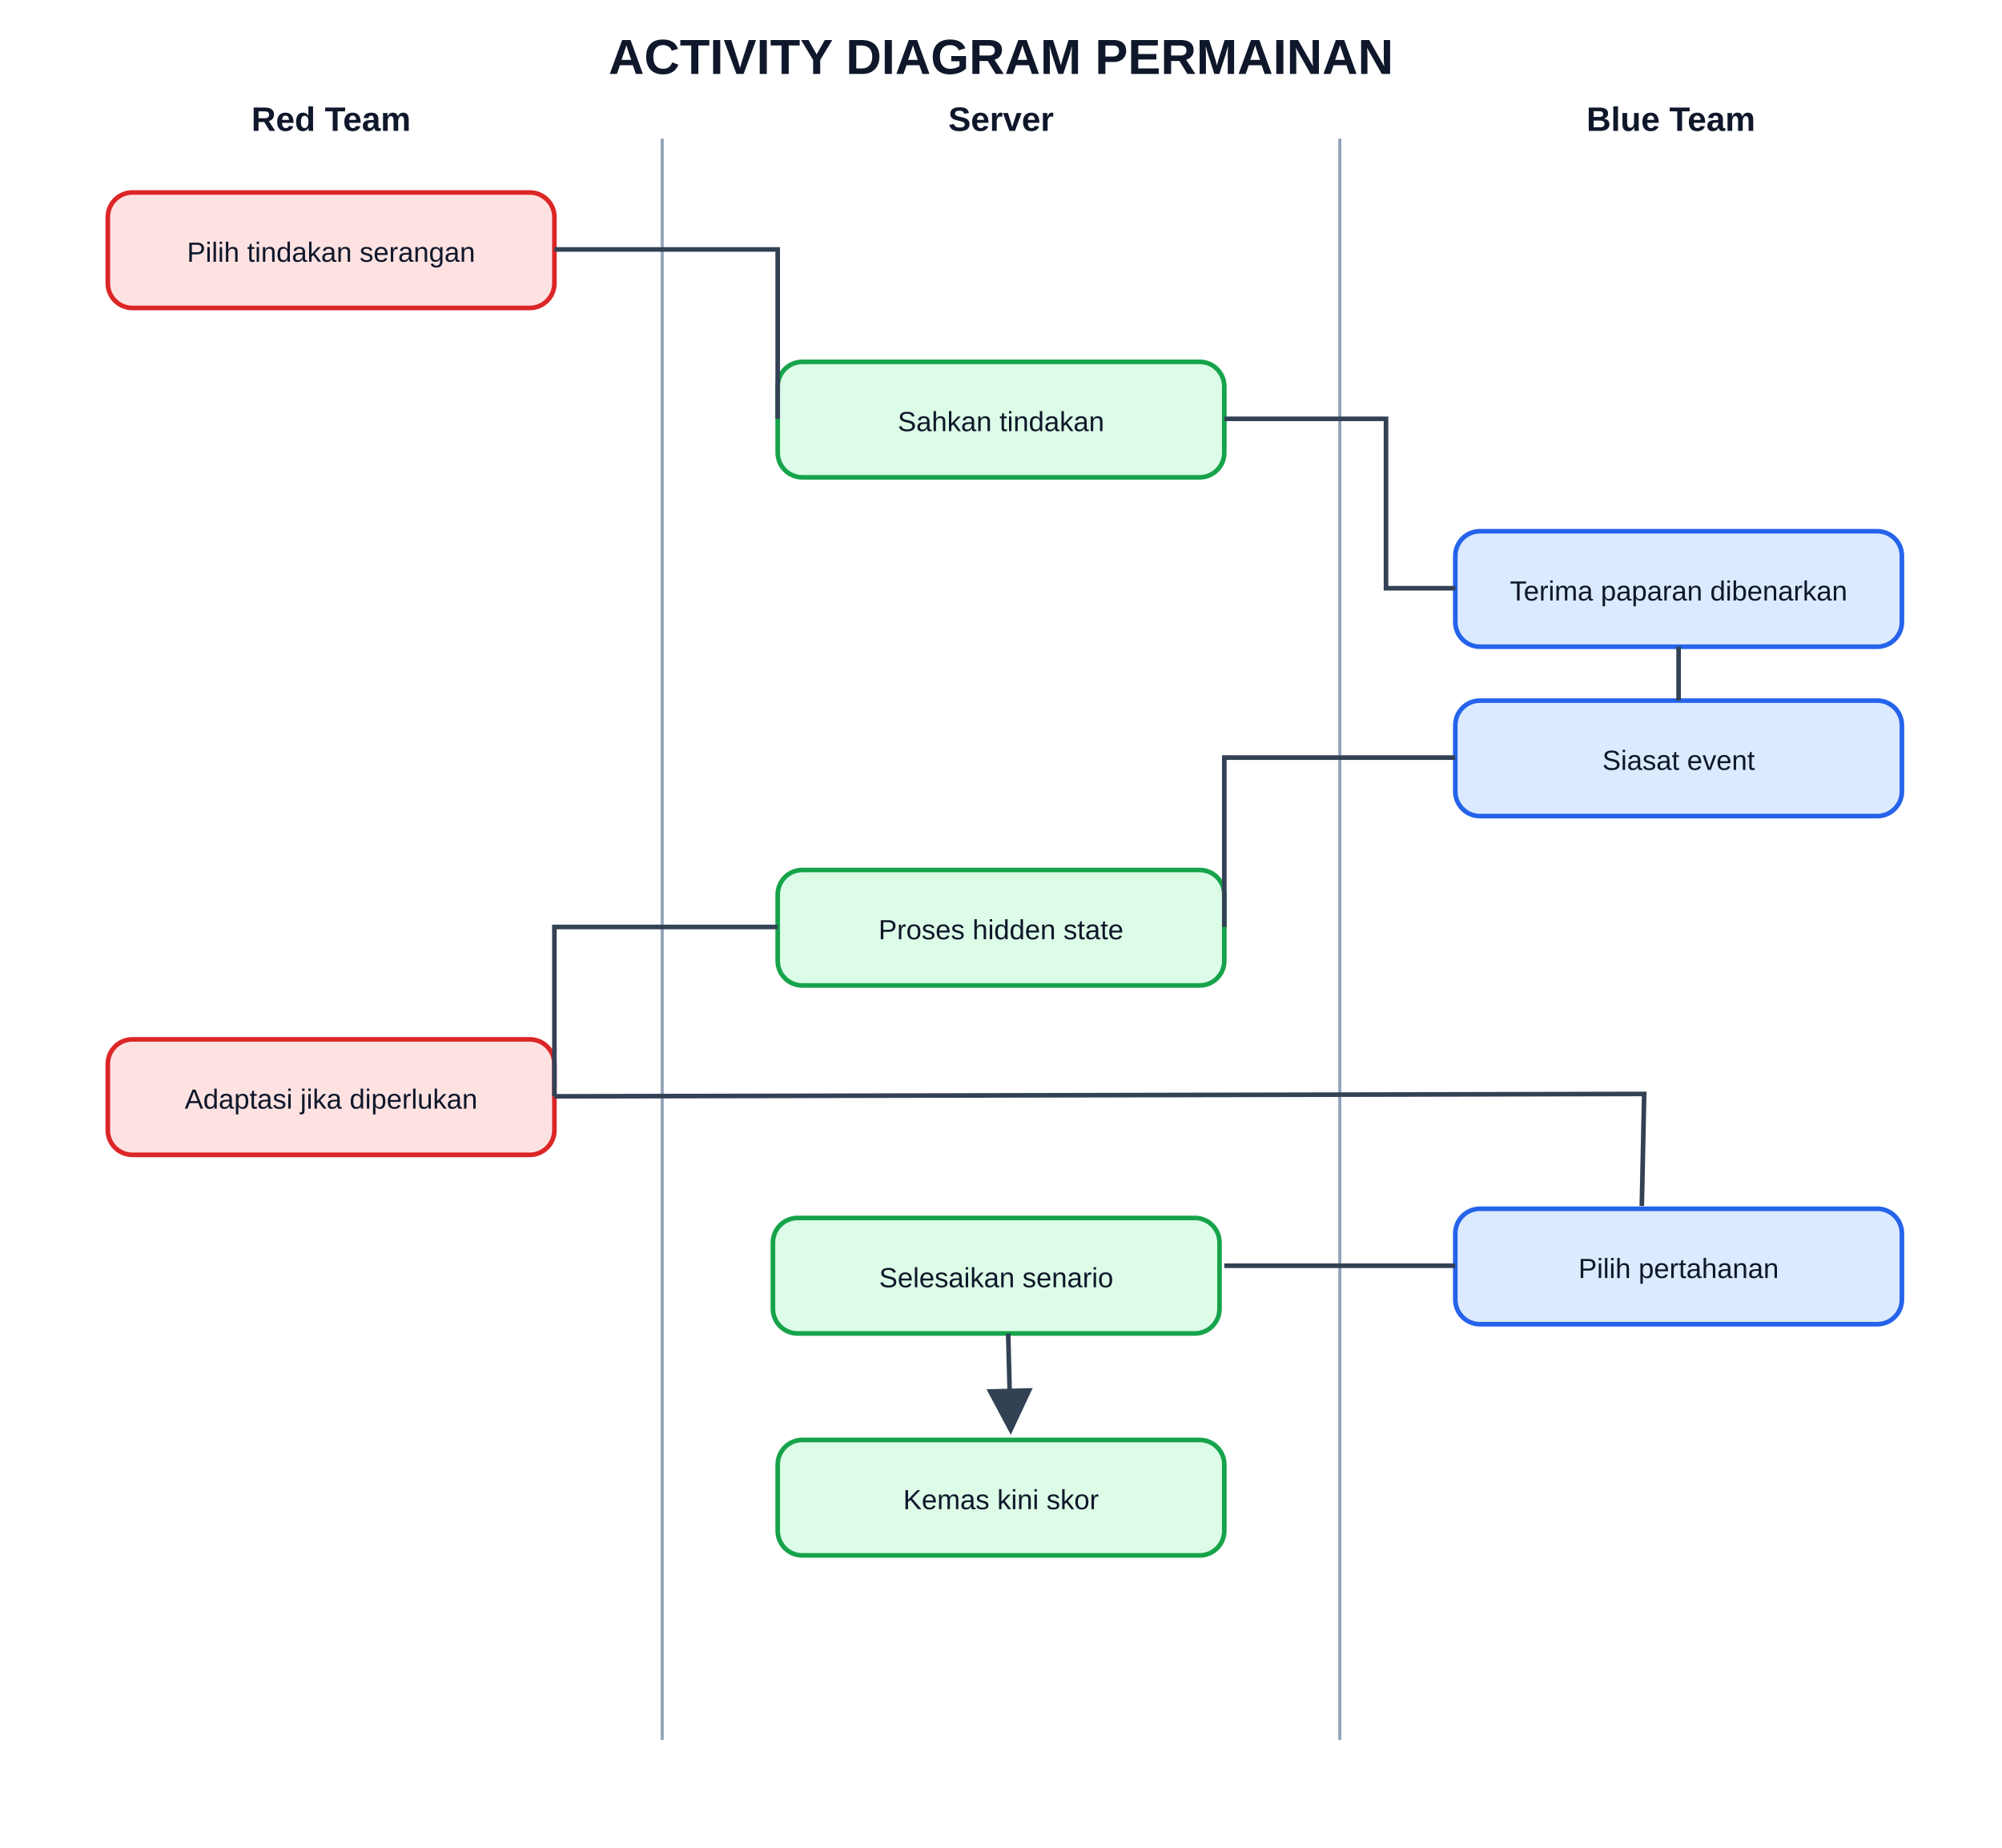
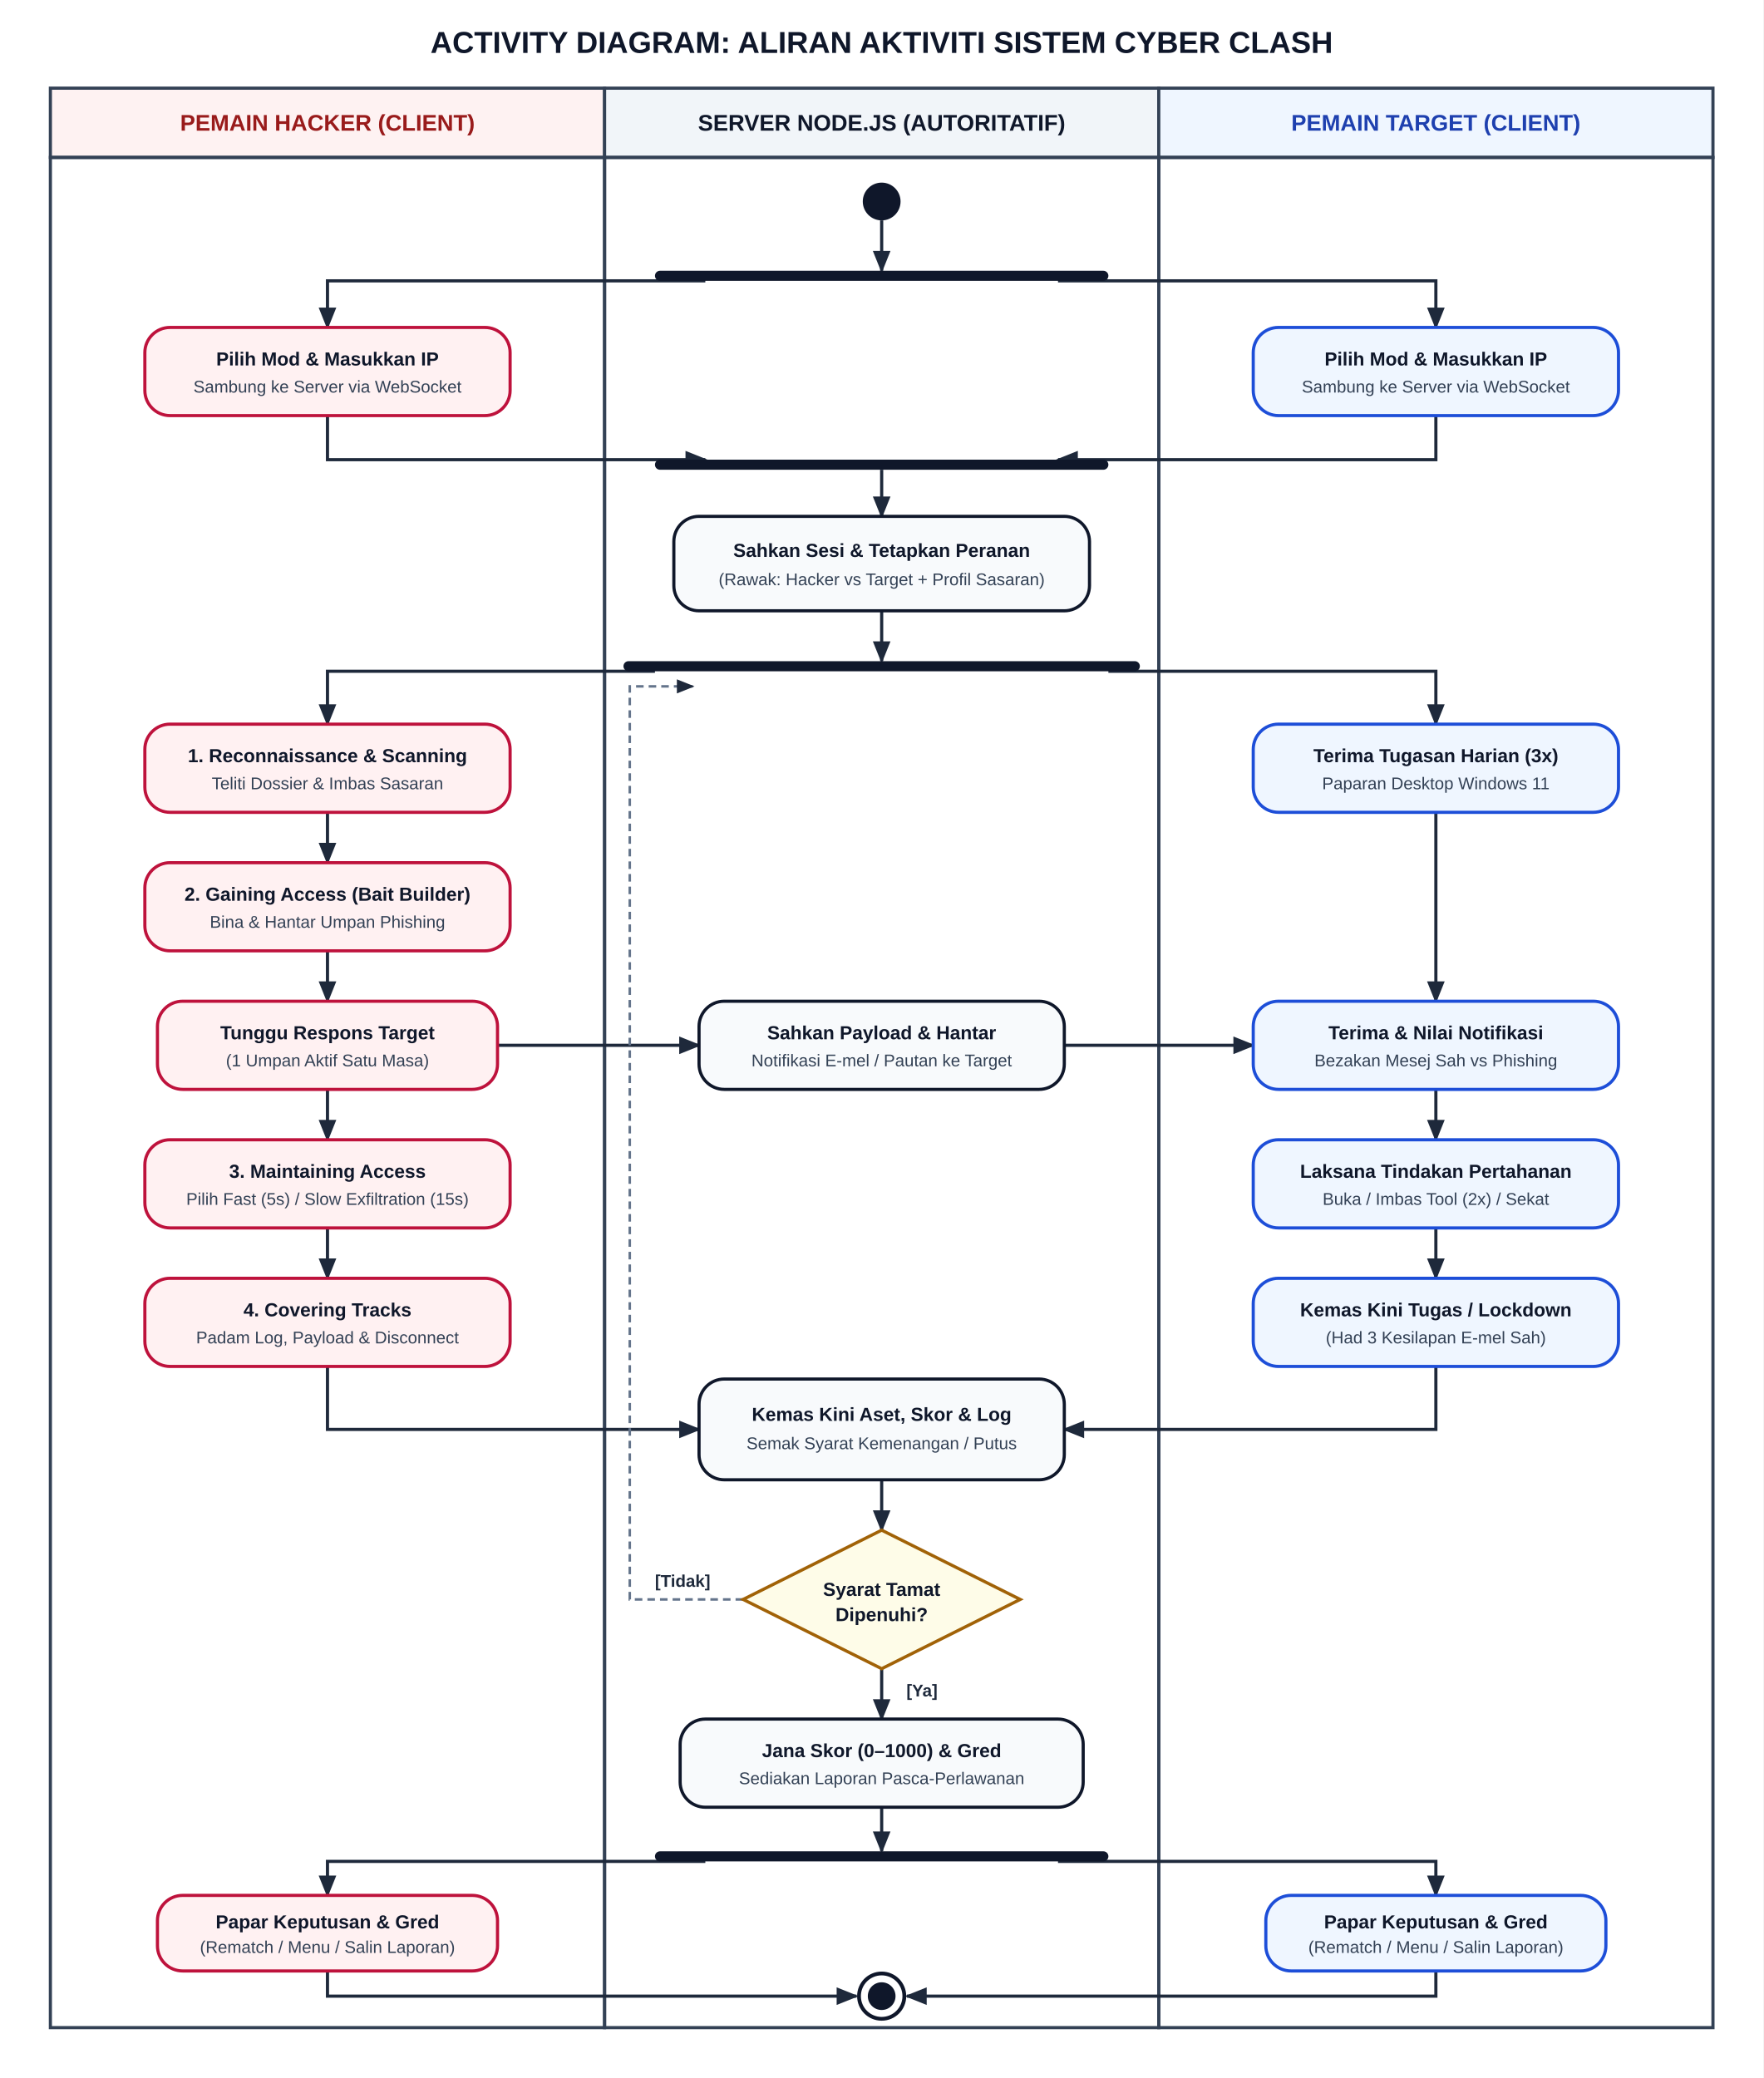
- <svg xmlns="http://www.w3.org/2000/svg" width="1300" height="1200" viewBox="0 0 1300 1200" version="1.1" id="svg13">
-   <defs id="defs1">
-     <marker id="arrow" markerWidth="10" markerHeight="10" refX="8" refY="5" orient="auto">
-       <path d="M0 0L10 5L0 10Z" fill="#334155" id="path1" />
+ <svg xmlns="http://www.w3.org/2000/svg" viewBox="0 0 1400 1650" width="1400" height="1650">
+   <defs>
+     <style>
+       .bg { fill: #ffffff; }
+       .lane-header-hacker { fill: #fef2f2; stroke: #334155; stroke-width: 2.5; }
+       .lane-header-server { fill: #f1f5f9; stroke: #334155; stroke-width: 2.5; }
+       .lane-header-target { fill: #eff6ff; stroke: #334155; stroke-width: 2.5; }
+       .lane-body { fill: none; stroke: #334155; stroke-width: 2.5; }
+       .activity { fill: #ffffff; stroke: #1e293b; stroke-width: 2.5; }
+       .activity-hacker { fill: #fff1f2; stroke: #be123c; stroke-width: 2.5; }
+       .activity-server { fill: #f8fafc; stroke: #0f172a; stroke-width: 2.5; }
+       .activity-target { fill: #eff6ff; stroke: #1d4ed8; stroke-width: 2.5; }
+       .decision { fill: #fefce8; stroke: #a16207; stroke-width: 2.5; }
+       .bar { fill: #0f172a; }
+       .start-node { fill: #0f172a; }
+       .end-outer { fill: #ffffff; stroke: #0f172a; stroke-width: 3; }
+       .end-inner { fill: #0f172a; }
+       .line { fill: none; stroke: #1e293b; stroke-width: 2.5; }
+       .line-dash { fill: none; stroke: #64748b; stroke-width: 2; stroke-dasharray: 6,4; }
+       .title { font-family: 'Segoe UI', Arial, sans-serif; font-size: 24px; font-weight: bold; fill: #0f172a; text-anchor: middle; }
+       .lane-title { font-family: 'Segoe UI', Arial, sans-serif; font-size: 18px; font-weight: bold; fill: #0f172a; text-anchor: middle; dominant-baseline: central; }
+       .text-bold { font-family: 'Segoe UI', Arial, sans-serif; font-size: 15px; font-weight: bold; fill: #0f172a; text-anchor: middle; dominant-baseline: central; }
+       .text-sub { font-family: 'Segoe UI', Arial, sans-serif; font-size: 13.5px; fill: #334155; text-anchor: middle; dominant-baseline: central; }
+       .label { font-family: 'Segoe UI', Arial, sans-serif; font-size: 13.5px; font-weight: bold; fill: #1e293b; text-anchor: middle; }
+       .label-bg { fill: #ffffff; }
+     </style>
+     <marker id="arrow" viewBox="0 0 10 10" refX="9" refY="5" markerWidth="7" markerHeight="7" orient="auto-start-reverse">
+       <path d="M 0 1 L 10 5 L 0 9 z" fill="#1e293b" />
    </marker>
-     <style id="style1">
-       .title{font:700 32px Arial;fill:#0f172a}.head{font:700 22px Arial;fill:#0f172a;text-anchor:middle}.text{font:500 18px Arial;fill:#0f172a;text-anchor:middle}.box{fill:#dbeafe;stroke:#2563eb;stroke-width:3}.red{fill:#fee2e2;stroke:#dc2626;stroke-width:3}.blue{fill:#dbeafe;stroke:#2563eb;stroke-width:3}.server{fill:#dcfce7;stroke:#16a34a;stroke-width:3}.line{stroke:#334155;stroke-width:3;fill:none;marker-end:url(#arrow)}.lane{stroke:#94a3b8;stroke-width:2}
-     </style>
  </defs>
-   <rect width="1300" height="1200" fill="#fff" id="rect1" />
-   <text x="650" y="48" class="title" text-anchor="middle" id="text1">ACTIVITY DIAGRAM PERMAINAN</text>
-   <line x1="430" y1="90" x2="430" y2="1130" class="lane" id="line1" />
-   <line x1="870" y1="90" x2="870" y2="1130" class="lane" id="line2" />
-   <text x="215" y="85" class="head" id="text2">Red Team</text>
-   <text x="650" y="85" class="head" id="text3">Server</text>
-   <text x="1085" y="85" class="head" id="text4">Blue Team</text>
-   <rect x="70" y="125" width="290" height="75" rx="16" class="red" id="rect4" />
-   <text x="215" y="170" class="text" id="text5">Pilih tindakan serangan</text>
-   <rect x="505" y="235" width="290" height="75" rx="16" class="server" id="rect5" />
-   <text x="650" y="280" class="text" id="text6">Sahkan tindakan</text>
-   <rect x="945" y="345" width="290" height="75" rx="16" class="blue" id="rect6" />
-   <text x="1090" y="390" class="text" id="text7">Terima paparan dibenarkan</text>
-   <rect x="945" y="455" width="290" height="75" rx="16" class="blue" id="rect7" />
-   <text x="1090" y="500" class="text" id="text8">Siasat event</text>
-   <rect x="505" y="565" width="290" height="75" rx="16" class="server" id="rect8" />
-   <text x="650" y="610" class="text" id="text9">Proses hidden state</text>
-   <rect x="70" y="675" width="290" height="75" rx="16" class="red" id="rect9" />
-   <text x="215" y="720" class="text" id="text10">Adaptasi jika diperlukan</text>
-   <rect x="945" y="785" width="290" height="75" rx="16" class="blue" id="rect10" />
-   <text x="1090" y="830" class="text" id="text11">Pilih pertahanan</text>
-   <rect x="501.895" y="790.99" width="290" height="75" rx="16" class="server" id="rect11" />
-   <text x="646.895" y="835.99" class="text" id="text12" style="font-style:normal;font-variant:normal;font-weight:500;font-stretch:normal;font-size:18px;line-height:normal;font-family:Arial">Selesaikan senario</text>
-   <rect x="505" y="935.142" width="290" height="75" rx="16" class="server" id="rect12" />
-   <text x="650" y="980.142" class="text" id="text13" style="font-style:normal;font-variant:normal;font-weight:500;font-stretch:normal;font-size:18px;line-height:normal;font-family:Arial">Kemas kini skor</text>
-   <path d="m 360,162 h 145 v 110 m 290,0 h 105 v 110 h 45 m 145,38 v 35 M 945,492 H 795 v 110 m -290,0 H 360 v 110 m 0,0 707.659,-1.552 -1.552,72.743 M 945,822 H 795 m -140.343,43.99 1.552,59.838" class="line" id="path13" />
+   <rect width="1400" height="1650" class="bg" />
+   <text x="700" y="42" class="title">ACTIVITY DIAGRAM: ALIRAN AKTIVITI SISTEM CYBER CLASH</text>
+   <rect x="40" y="70" width="440" height="55" class="lane-header-hacker" />
+   <text x="260" y="97.5" class="lane-title" style="fill:#991b1b;">PEMAIN HACKER (CLIENT)</text>
+   <rect x="480" y="70" width="440" height="55" class="lane-header-server" />
+   <text x="700" y="97.5" class="lane-title">SERVER NODE.JS (AUTORITATIF)</text>
+   <rect x="920" y="70" width="440" height="55" class="lane-header-target" />
+   <text x="1140" y="97.5" class="lane-title" style="fill:#1e40af;">PEMAIN TARGET (CLIENT)</text>
+   <rect x="40" y="125" width="440" height="1485" class="lane-body" />
+   <rect x="480" y="125" width="440" height="1485" class="lane-body" />
+   <rect x="920" y="125" width="440" height="1485" class="lane-body" />
+   <line x1="700" y1="175" x2="700" y2="215" class="line" marker-end="url(#arrow)" />
+   <polyline points="560,223 260,223 260,260" class="line" marker-end="url(#arrow)" />
+   <polyline points="840,223 1140,223 1140,260" class="line" marker-end="url(#arrow)" />
+   <polyline points="260,330 260,365 560,365" class="line" marker-end="url(#arrow)" />
+   <polyline points="1140,330 1140,365 840,365" class="line" marker-end="url(#arrow)" />
+   <line x1="700" y1="373" x2="700" y2="410" class="line" marker-end="url(#arrow)" />
+   <line x1="700" y1="485" x2="700" y2="525" class="line" marker-end="url(#arrow)" />
+   <polyline points="520,533 260,533 260,575" class="line" marker-end="url(#arrow)" />
+   <polyline points="880,533 1140,533 1140,575" class="line" marker-end="url(#arrow)" />
+   <line x1="260" y1="645" x2="260" y2="685" class="line" marker-end="url(#arrow)" />
+   <line x1="260" y1="755" x2="260" y2="795" class="line" marker-end="url(#arrow)" />
+   <line x1="260" y1="865" x2="260" y2="905" class="line" marker-end="url(#arrow)" />
+   <line x1="260" y1="975" x2="260" y2="1015" class="line" marker-end="url(#arrow)" />
+   <polyline points="395,830 555,830" class="line" marker-end="url(#arrow)" />
+   <polyline points="845,830 995,830" class="line" marker-end="url(#arrow)" />
+   <line x1="1140" y1="645" x2="1140" y2="795" class="line" marker-end="url(#arrow)" />
+   <line x1="1140" y1="865" x2="1140" y2="905" class="line" marker-end="url(#arrow)" />
+   <line x1="1140" y1="975" x2="1140" y2="1015" class="line" marker-end="url(#arrow)" />
+   <polyline points="260,1085 260,1135 555,1135" class="line" marker-end="url(#arrow)" />
+   <polyline points="1140,1085 1140,1135 845,1135" class="line" marker-end="url(#arrow)" />
+   <line x1="700" y1="1175" x2="700" y2="1215" class="line" marker-end="url(#arrow)" />
+   <polyline points="590,1270 500,1270 500,545 550,545" class="line-dash" marker-end="url(#arrow)" />
+   <line x1="700" y1="1325" x2="700" y2="1365" class="line" marker-end="url(#arrow)" />
+   <line x1="700" y1="1435" x2="700" y2="1470" class="line" marker-end="url(#arrow)" />
+   <polyline points="560,1478 260,1478 260,1505" class="line" marker-end="url(#arrow)" />
+   <polyline points="840,1478 1140,1478 1140,1505" class="line" marker-end="url(#arrow)" />
+   <polyline points="260,1565 260,1585 680,1585" class="line" marker-end="url(#arrow)" />
+   <polyline points="1140,1565 1140,1585 720,1585" class="line" marker-end="url(#arrow)" />
+   <circle cx="700" cy="160" r="15" class="start-node" />
+   <rect x="520" y="215" width="360" height="8" rx="4" class="bar" />
+   <rect x="115" y="260" width="290" height="70" rx="20" ry="20" class="activity-hacker" />
+   <text x="260" y="285" class="text-bold">Pilih Mod &amp; Masukkan IP</text>
+   <text x="260" y="307" class="text-sub">Sambung ke Server via WebSocket</text>
+   <rect x="995" y="260" width="290" height="70" rx="20" ry="20" class="activity-target" />
+   <text x="1140" y="285" class="text-bold">Pilih Mod &amp; Masukkan IP</text>
+   <text x="1140" y="307" class="text-sub">Sambung ke Server via WebSocket</text>
+   <rect x="520" y="365" width="360" height="8" rx="4" class="bar" />
+   <rect x="535" y="410" width="330" height="75" rx="20" ry="20" class="activity-server" />
+   <text x="700" y="437" class="text-bold">Sahkan Sesi &amp; Tetapkan Peranan</text>
+   <text x="700" y="460" class="text-sub">(Rawak: Hacker vs Target + Profil Sasaran)</text>
+   <rect x="495" y="525" width="410" height="8" rx="4" class="bar" />
+   <rect x="115" y="575" width="290" height="70" rx="20" ry="20" class="activity-hacker" />
+   <text x="260" y="600" class="text-bold">1. Reconnaissance &amp; Scanning</text>
+   <text x="260" y="622" class="text-sub">Teliti Dossier &amp; Imbas Sasaran</text>
+   <rect x="115" y="685" width="290" height="70" rx="20" ry="20" class="activity-hacker" />
+   <text x="260" y="710" class="text-bold">2. Gaining Access (Bait Builder)</text>
+   <text x="260" y="732" class="text-sub">Bina &amp; Hantar Umpan Phishing</text>
+   <rect x="125" y="795" width="270" height="70" rx="20" ry="20" class="activity-hacker" />
+   <text x="260" y="820" class="text-bold">Tunggu Respons Target</text>
+   <text x="260" y="842" class="text-sub">(1 Umpan Aktif Satu Masa)</text>
+   <rect x="115" y="905" width="290" height="70" rx="20" ry="20" class="activity-hacker" />
+   <text x="260" y="930" class="text-bold">3. Maintaining Access</text>
+   <text x="260" y="952" class="text-sub">Pilih Fast (5s) / Slow Exfiltration (15s)</text>
+   <rect x="115" y="1015" width="290" height="70" rx="20" ry="20" class="activity-hacker" />
+   <text x="260" y="1040" class="text-bold">4. Covering Tracks</text>
+   <text x="260" y="1062" class="text-sub">Padam Log, Payload &amp; Disconnect</text>
+   <rect x="995" y="575" width="290" height="70" rx="20" ry="20" class="activity-target" />
+   <text x="1140" y="600" class="text-bold">Terima Tugasan Harian (3x)</text>
+   <text x="1140" y="622" class="text-sub">Paparan Desktop Windows 11</text>
+   <rect x="555" y="795" width="290" height="70" rx="20" ry="20" class="activity-server" />
+   <text x="700" y="820" class="text-bold">Sahkan Payload &amp; Hantar</text>
+   <text x="700" y="842" class="text-sub">Notifikasi E-mel / Pautan ke Target</text>
+   <rect x="995" y="795" width="290" height="70" rx="20" ry="20" class="activity-target" />
+   <text x="1140" y="820" class="text-bold">Terima &amp; Nilai Notifikasi</text>
+   <text x="1140" y="842" class="text-sub">Bezakan Mesej Sah vs Phishing</text>
+   <rect x="995" y="905" width="290" height="70" rx="20" ry="20" class="activity-target" />
+   <text x="1140" y="930" class="text-bold">Laksana Tindakan Pertahanan</text>
+   <text x="1140" y="952" class="text-sub">Buka / Imbas Tool (2x) / Sekat</text>
+   <rect x="995" y="1015" width="290" height="70" rx="20" ry="20" class="activity-target" />
+   <text x="1140" y="1040" class="text-bold">Kemas Kini Tugas / Lockdown</text>
+   <text x="1140" y="1062" class="text-sub">(Had 3 Kesilapan E-mel Sah)</text>
+   <rect x="555" y="1095" width="290" height="80" rx="20" ry="20" class="activity-server" />
+   <text x="700" y="1123" class="text-bold">Kemas Kini Aset, Skor &amp; Log</text>
+   <text x="700" y="1146" class="text-sub">Semak Syarat Kemenangan / Putus</text>
+   <polygon points="700,1215 810,1270 700,1325 590,1270" class="decision" />
+   <text x="700" y="1262" class="text-bold">Syarat Tamat</text>
+   <text x="700" y="1282" class="text-bold">Dipenuhi?</text>
+   <rect x="505" y="1245" width="75" height="22" class="label-bg" />
+   <text x="542" y="1260" class="label">[Tidak]</text>
+   <rect x="712" y="1332" width="40" height="22" class="label-bg" />
+   <text x="732" y="1347" class="label">[Ya]</text>
+   <rect x="540" y="1365" width="320" height="70" rx="20" ry="20" class="activity-server" />
+   <text x="700" y="1390" class="text-bold">Jana Skor (0–1000) &amp; Gred</text>
+   <text x="700" y="1412" class="text-sub">Sediakan Laporan Pasca-Perlawanan</text>
+   <rect x="520" y="1470" width="360" height="8" rx="4" class="bar" />
+   <rect x="125" y="1505" width="270" height="60" rx="20" ry="20" class="activity-hacker" />
+   <text x="260" y="1526" class="text-bold">Papar Keputusan &amp; Gred</text>
+   <text x="260" y="1546" class="text-sub">(Rematch / Menu / Salin Laporan)</text>
+   <rect x="1005" y="1505" width="270" height="60" rx="20" ry="20" class="activity-target" />
+   <text x="1140" y="1526" class="text-bold">Papar Keputusan &amp; Gred</text>
+   <text x="1140" y="1546" class="text-sub">(Rematch / Menu / Salin Laporan)</text>
+   <circle cx="700" cy="1585" r="18" class="end-outer" />
+   <circle cx="700" cy="1585" r="11" class="end-inner" />
</svg>
